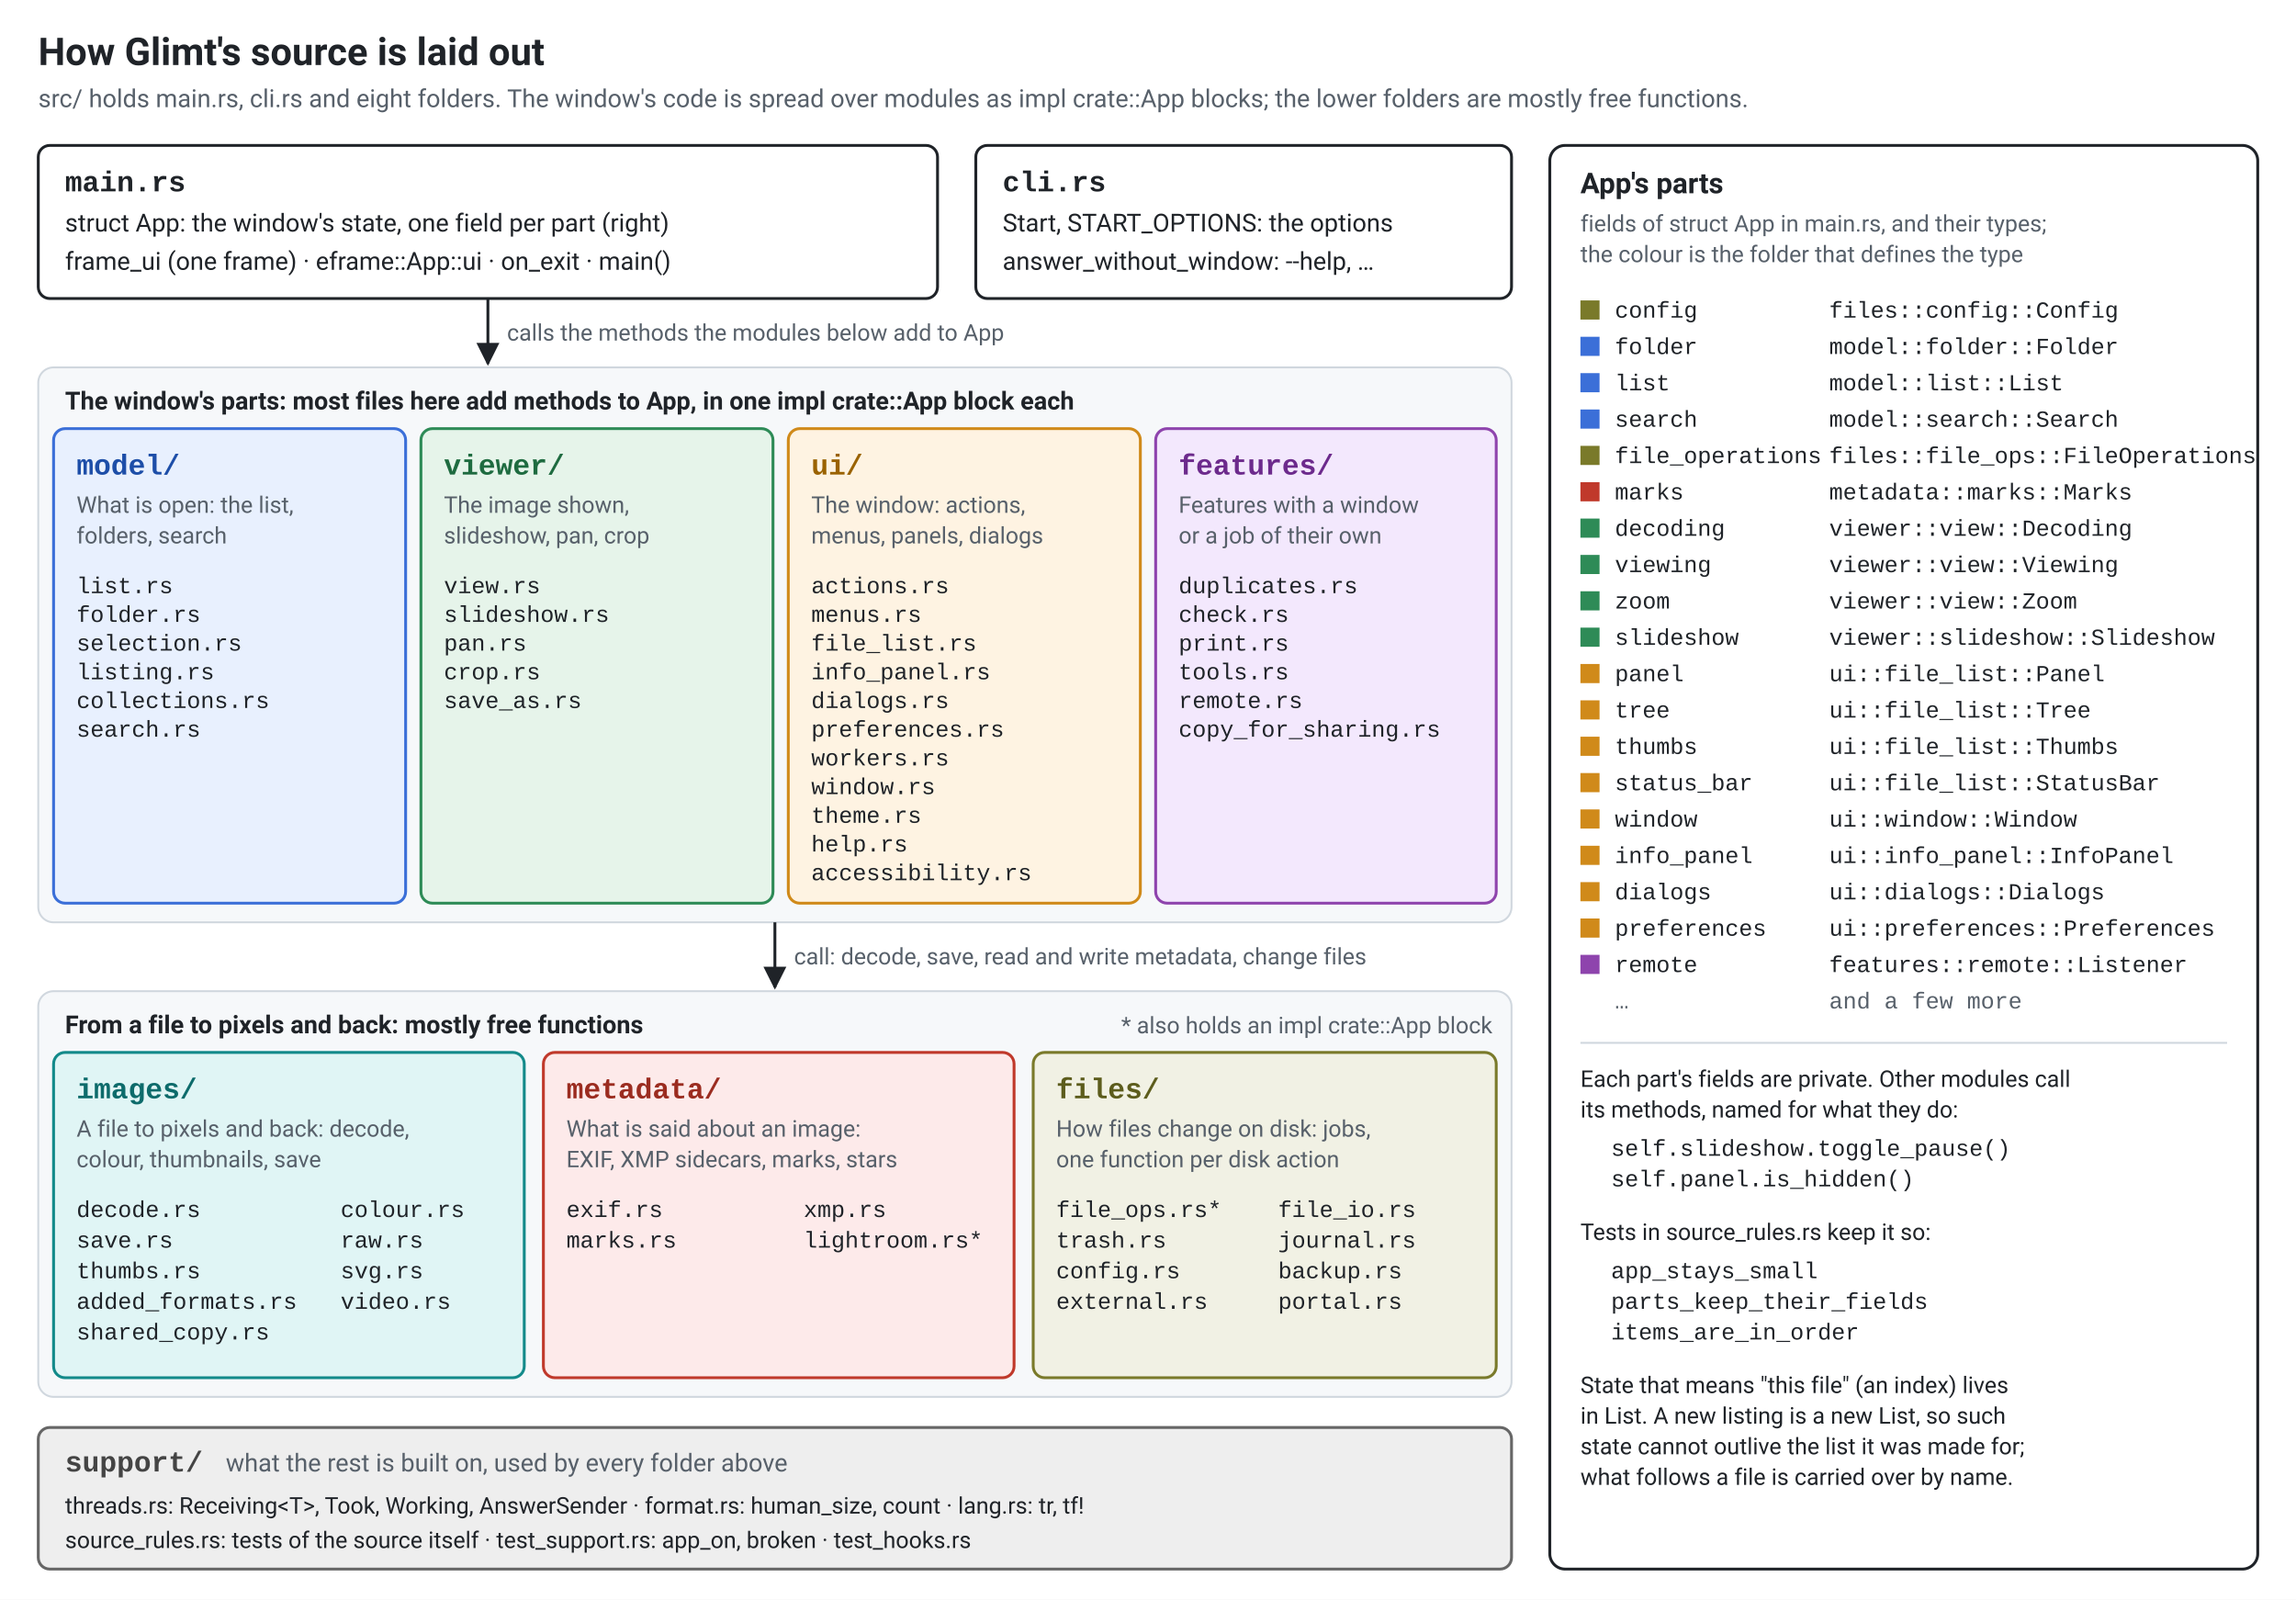
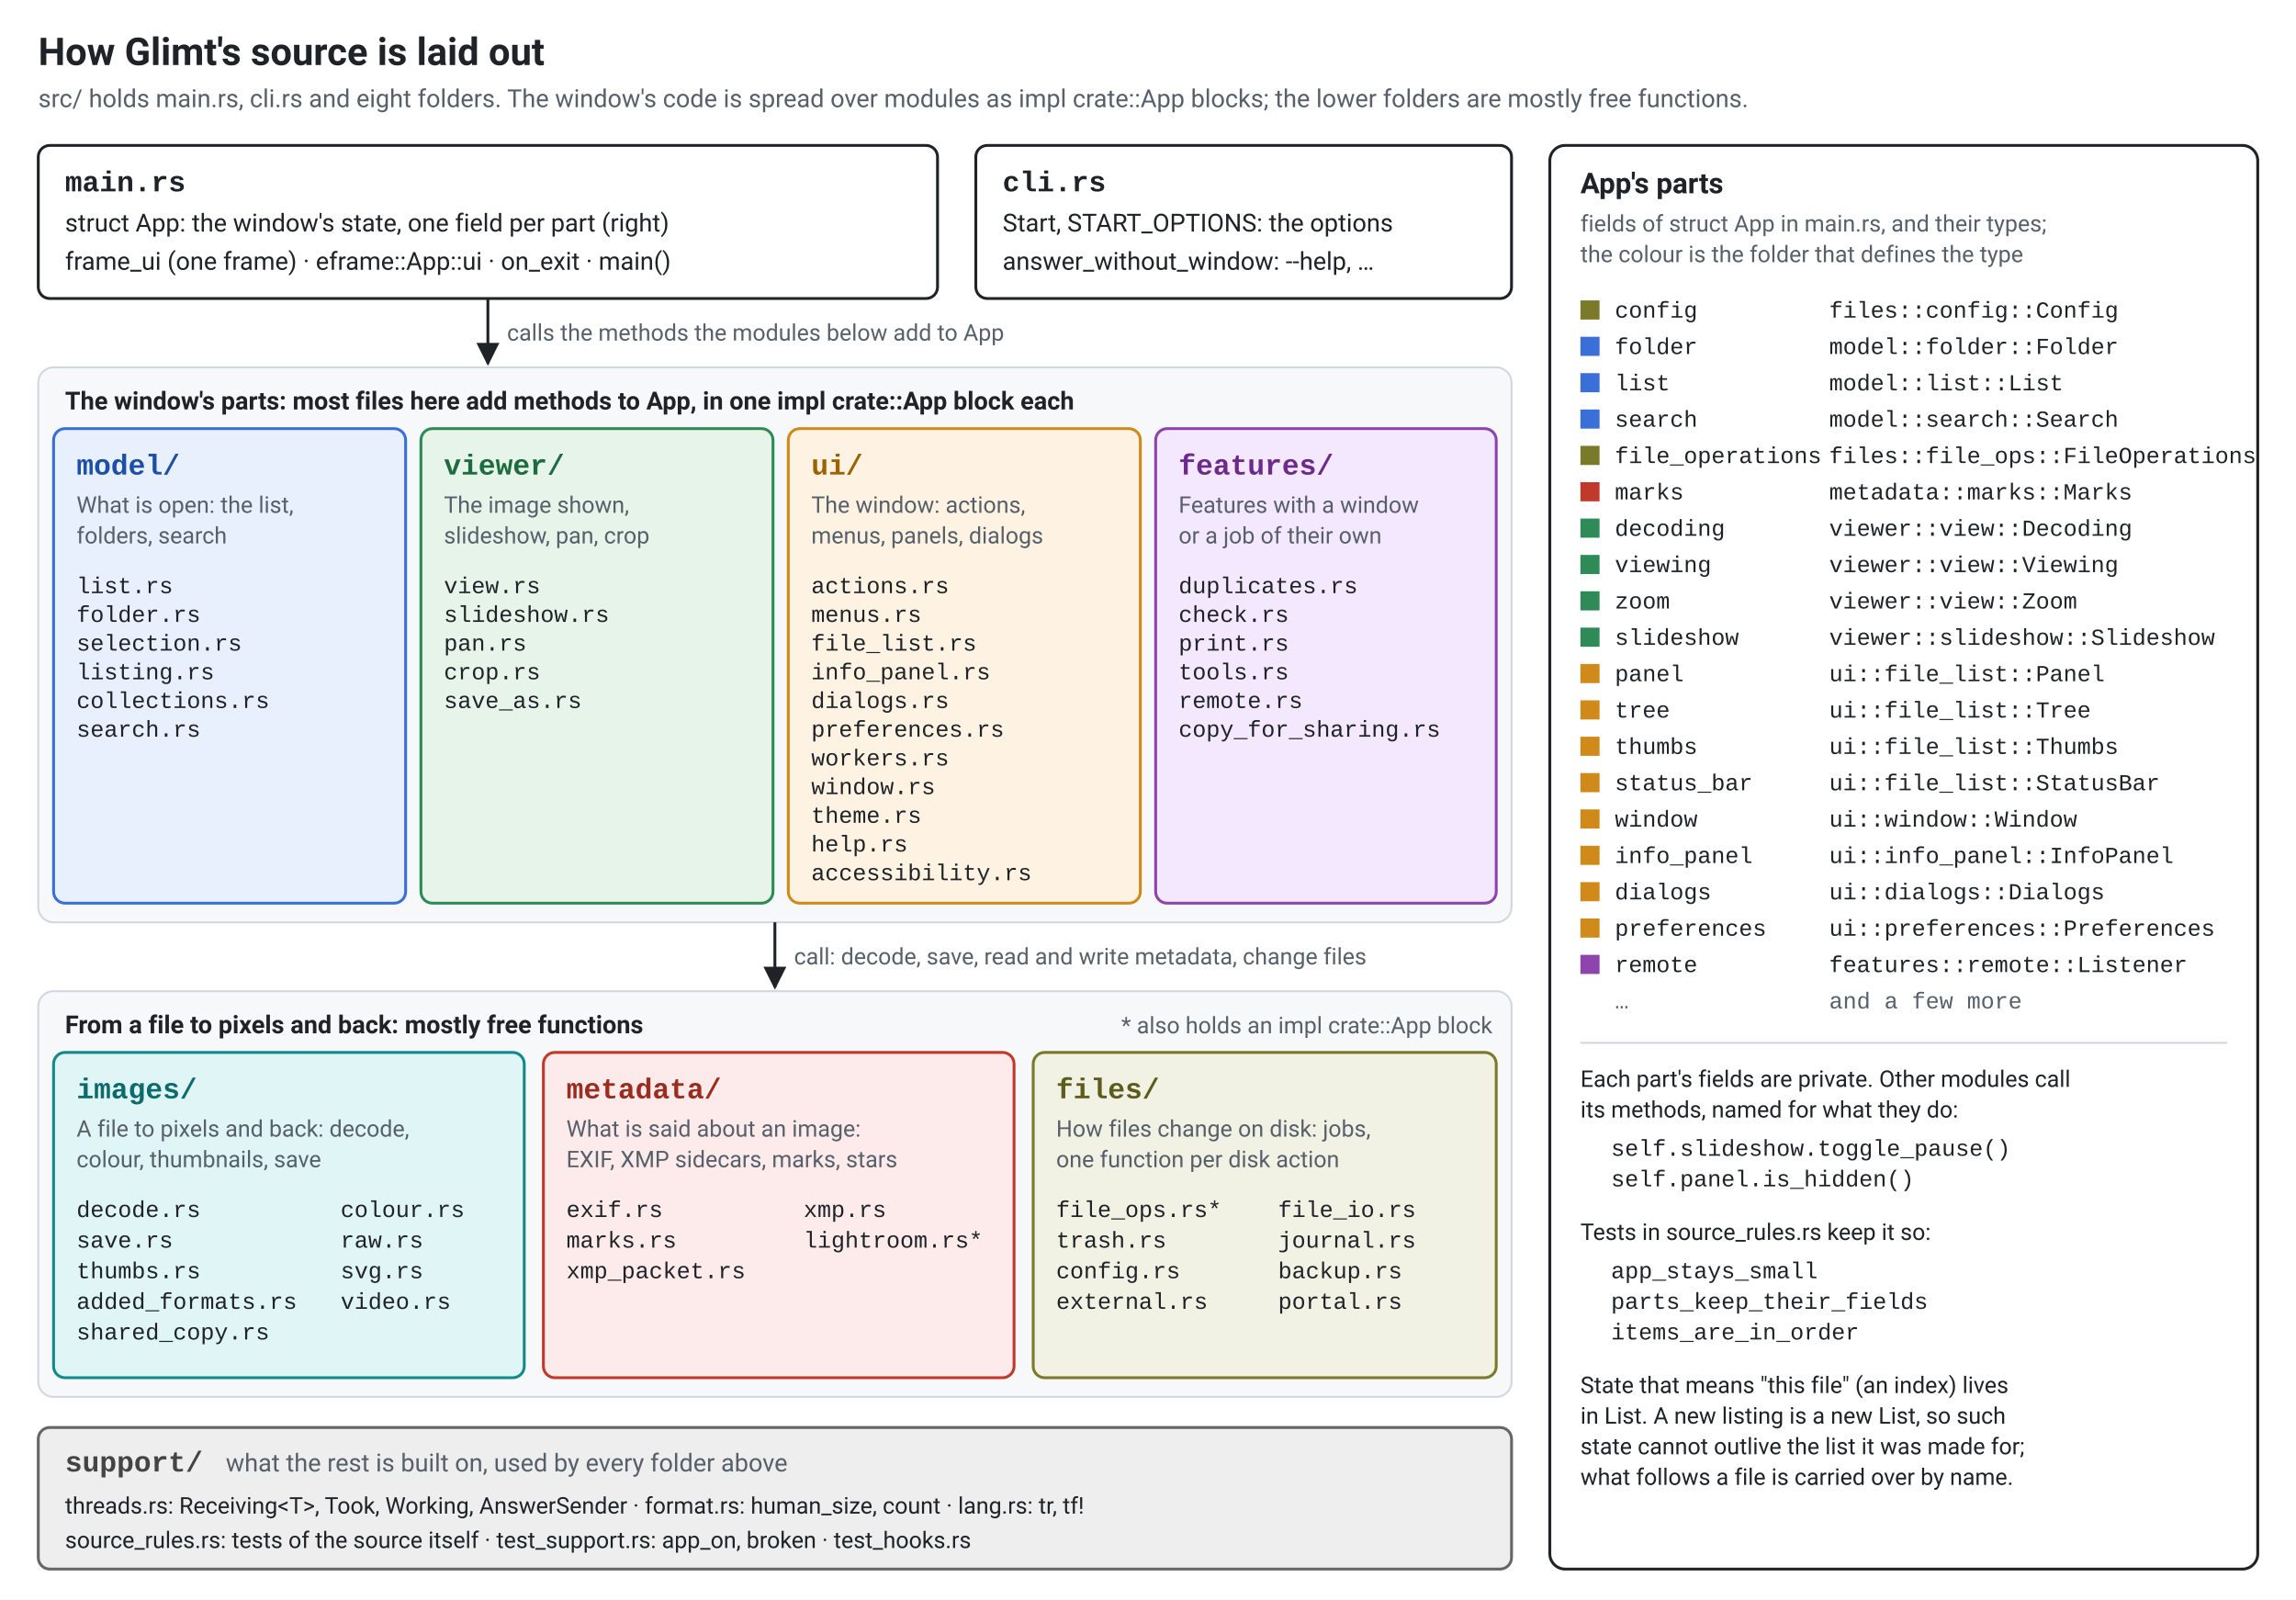
<svg xmlns="http://www.w3.org/2000/svg" viewBox="0 0 1200 836" width="1200" height="836" role="img" aria-label="Glimt's source layout: main.rs holds struct App and the frame; the modules of model, viewer, ui and features add methods to App; images, metadata and files are mostly free functions they call; support is used by all. App's fields are private-field structs, one per part, each from the module whose code uses it.">
  <defs>
    <marker id="arrow" viewBox="0 0 10 10" refX="9" refY="5" markerWidth="8" markerHeight="8" orient="auto-start-reverse">
      <path d="M0,0 L10,5 L0,10 z" fill="#1f2328" />
    </marker>
  </defs>
  <rect x="0" y="0" width="1200" height="836" fill="#ffffff" />
  <g font-family="system-ui, -apple-system, 'Segoe UI', Roboto, 'Helvetica Neue', Arial, sans-serif" fill="#1f2328">
    <text x="20" y="34" font-size="20" font-weight="700">How Glimt's source is laid out</text>
    <text x="20" y="56" font-size="13" fill="#57606a">src/ holds main.rs, cli.rs and eight folders. The window's code is spread over modules as impl crate::App blocks; the lower folders are mostly free functions.</text>
    <rect x="20" y="76" width="470" height="80" rx="6" fill="#ffffff" stroke="#1f2328" stroke-width="1.5" />
    <text x="34" y="100" font-size="15" font-weight="700" font-family="ui-monospace, SFMono-Regular, Menlo, Consolas, 'Liberation Mono', monospace">main.rs</text>
    <text x="34" y="121" font-size="13">struct App: the window's state, one field per part (right)</text>
    <text x="34" y="141" font-size="13">frame_ui (one frame) · eframe::App::ui · on_exit · main()</text>
    <rect x="510" y="76" width="280" height="80" rx="6" fill="#ffffff" stroke="#1f2328" stroke-width="1.5" />
    <text x="524" y="100" font-size="15" font-weight="700" font-family="ui-monospace, SFMono-Regular, Menlo, Consolas, 'Liberation Mono', monospace">cli.rs</text>
    <text x="524" y="121" font-size="13">Start, START_OPTIONS: the options</text>
    <text x="524" y="141" font-size="13">answer_without_window: --help, …</text>
    <line x1="255" y1="156" x2="255" y2="190" stroke="#1f2328" stroke-width="1.5" marker-end="url(#arrow)" />
    <text x="265" y="178" font-size="12" fill="#57606a">calls the methods the modules below add to App</text>
    <rect x="20" y="192" width="770" height="290" rx="8" fill="#f6f8fa" stroke="#d0d7de" />
    <text x="34" y="214" font-size="13" font-weight="700">The window's parts: most files here add methods to App, in one impl crate::App block each</text>
    <rect x="28" y="224" width="184" height="248" rx="6" fill="#e8f0fe" stroke="#3b6fd8" stroke-width="1.5" />
    <text x="40" y="248" font-size="15" font-weight="700" font-family="ui-monospace, SFMono-Regular, Menlo, Consolas, 'Liberation Mono', monospace" fill="#1d4ea8">model/</text>
    <text x="40" y="268" font-size="12" fill="#57606a">What is open: the list,</text>
    <text x="40" y="284" font-size="12" fill="#57606a">folders, search</text>
    <g font-size="12" font-family="ui-monospace, SFMono-Regular, Menlo, Consolas, 'Liberation Mono', monospace">
      <text x="40" y="310">list.rs</text>
      <text x="40" y="325">folder.rs</text>
      <text x="40" y="340">selection.rs</text>
      <text x="40" y="355">listing.rs</text>
      <text x="40" y="370">collections.rs</text>
      <text x="40" y="385">search.rs</text>
    </g>
    <rect x="220" y="224" width="184" height="248" rx="6" fill="#e6f4ea" stroke="#2e8b57" stroke-width="1.5" />
    <text x="232" y="248" font-size="15" font-weight="700" font-family="ui-monospace, SFMono-Regular, Menlo, Consolas, 'Liberation Mono', monospace" fill="#1e6b40">viewer/</text>
    <text x="232" y="268" font-size="12" fill="#57606a">The image shown,</text>
    <text x="232" y="284" font-size="12" fill="#57606a">slideshow, pan, crop</text>
    <g font-size="12" font-family="ui-monospace, SFMono-Regular, Menlo, Consolas, 'Liberation Mono', monospace">
      <text x="232" y="310">view.rs</text>
      <text x="232" y="325">slideshow.rs</text>
      <text x="232" y="340">pan.rs</text>
      <text x="232" y="355">crop.rs</text>
      <text x="232" y="370">save_as.rs</text>
    </g>
    <rect x="412" y="224" width="184" height="248" rx="6" fill="#fef3e2" stroke="#d08a1a" stroke-width="1.5" />
    <text x="424" y="248" font-size="15" font-weight="700" font-family="ui-monospace, SFMono-Regular, Menlo, Consolas, 'Liberation Mono', monospace" fill="#9a6200">ui/</text>
    <text x="424" y="268" font-size="12" fill="#57606a">The window: actions,</text>
    <text x="424" y="284" font-size="12" fill="#57606a">menus, panels, dialogs</text>
    <g font-size="12" font-family="ui-monospace, SFMono-Regular, Menlo, Consolas, 'Liberation Mono', monospace">
      <text x="424" y="310">actions.rs</text>
      <text x="424" y="325">menus.rs</text>
      <text x="424" y="340">file_list.rs</text>
      <text x="424" y="355">info_panel.rs</text>
      <text x="424" y="370">dialogs.rs</text>
      <text x="424" y="385">preferences.rs</text>
      <text x="424" y="400">workers.rs</text>
      <text x="424" y="415">window.rs</text>
      <text x="424" y="430">theme.rs</text>
      <text x="424" y="445">help.rs</text>
      <text x="424" y="460">accessibility.rs</text>
    </g>
    <rect x="604" y="224" width="178" height="248" rx="6" fill="#f3e8fd" stroke="#8e44ad" stroke-width="1.5" />
    <text x="616" y="248" font-size="15" font-weight="700" font-family="ui-monospace, SFMono-Regular, Menlo, Consolas, 'Liberation Mono', monospace" fill="#6c2a8c">features/</text>
    <text x="616" y="268" font-size="12" fill="#57606a">Features with a window</text>
    <text x="616" y="284" font-size="12" fill="#57606a">or a job of their own</text>
    <g font-size="12" font-family="ui-monospace, SFMono-Regular, Menlo, Consolas, 'Liberation Mono', monospace">
      <text x="616" y="310">duplicates.rs</text>
      <text x="616" y="325">check.rs</text>
      <text x="616" y="340">print.rs</text>
      <text x="616" y="355">tools.rs</text>
      <text x="616" y="370">remote.rs</text>
      <text x="616" y="385">copy_for_sharing.rs</text>
    </g>
    <line x1="405" y1="482" x2="405" y2="516" stroke="#1f2328" stroke-width="1.5" marker-end="url(#arrow)" />
    <text x="415" y="504" font-size="12" fill="#57606a">call: decode, save, read and write metadata, change files</text>
    <rect x="20" y="518" width="770" height="212" rx="8" fill="#f6f8fa" stroke="#d0d7de" />
    <text x="34" y="540" font-size="13" font-weight="700">From a file to pixels and back: mostly free functions</text>
    <text x="780" y="540" font-size="12" fill="#57606a" text-anchor="end">* also holds an impl crate::App block</text>
    <rect x="28" y="550" width="246" height="170" rx="6" fill="#e0f5f5" stroke="#138a8a" stroke-width="1.5" />
    <text x="40" y="574" font-size="15" font-weight="700" font-family="ui-monospace, SFMono-Regular, Menlo, Consolas, 'Liberation Mono', monospace" fill="#0d6b6b">images/</text>
    <text x="40" y="594" font-size="12" fill="#57606a">A file to pixels and back: decode,</text>
    <text x="40" y="610" font-size="12" fill="#57606a">colour, thumbnails, save</text>
    <g font-size="12" font-family="ui-monospace, SFMono-Regular, Menlo, Consolas, 'Liberation Mono', monospace">
      <text x="40" y="636">decode.rs</text>
      <text x="178" y="636">colour.rs</text>
      <text x="40" y="652">save.rs</text>
      <text x="178" y="652">raw.rs</text>
      <text x="40" y="668">thumbs.rs</text>
      <text x="178" y="668">svg.rs</text>
      <text x="40" y="684">added_formats.rs</text>
      <text x="178" y="684">video.rs</text>
      <text x="40" y="700">shared_copy.rs</text>
    </g>
    <rect x="284" y="550" width="246" height="170" rx="6" fill="#fdeaea" stroke="#c0392b" stroke-width="1.5" />
    <text x="296" y="574" font-size="15" font-weight="700" font-family="ui-monospace, SFMono-Regular, Menlo, Consolas, 'Liberation Mono', monospace" fill="#9b2c20">metadata/</text>
    <text x="296" y="594" font-size="12" fill="#57606a">What is said about an image:</text>
    <text x="296" y="610" font-size="12" fill="#57606a">EXIF, XMP sidecars, marks, stars</text>
    <g font-size="12" font-family="ui-monospace, SFMono-Regular, Menlo, Consolas, 'Liberation Mono', monospace">
      <text x="296" y="636">exif.rs</text>
      <text x="420" y="636">xmp.rs</text>
      <text x="296" y="652">marks.rs</text>
      <text x="420" y="652">lightroom.rs*</text>
+       <text x="296" y="668">xmp_packet.rs</text>
    </g>
    <rect x="540" y="550" width="242" height="170" rx="6" fill="#f1f1e4" stroke="#7a7a2a" stroke-width="1.5" />
    <text x="552" y="574" font-size="15" font-weight="700" font-family="ui-monospace, SFMono-Regular, Menlo, Consolas, 'Liberation Mono', monospace" fill="#5c5c1c">files/</text>
    <text x="552" y="594" font-size="12" fill="#57606a">How files change on disk: jobs,</text>
    <text x="552" y="610" font-size="12" fill="#57606a">one function per disk action</text>
    <g font-size="12" font-family="ui-monospace, SFMono-Regular, Menlo, Consolas, 'Liberation Mono', monospace">
      <text x="552" y="636">file_ops.rs*</text>
      <text x="668" y="636">file_io.rs</text>
      <text x="552" y="652">trash.rs</text>
      <text x="668" y="652">journal.rs</text>
      <text x="552" y="668">config.rs</text>
      <text x="668" y="668">backup.rs</text>
      <text x="552" y="684">external.rs</text>
      <text x="668" y="684">portal.rs</text>
    </g>
    <rect x="20" y="746" width="770" height="74" rx="6" fill="#eeeeee" stroke="#666666" stroke-width="1.5" />
    <text x="34" y="769" font-size="15" font-weight="700" font-family="ui-monospace, SFMono-Regular, Menlo, Consolas, 'Liberation Mono', monospace" fill="#444444">support/</text>
    <text x="118" y="769" font-size="13" fill="#57606a">what the rest is built on, used by every folder above</text>
    <text x="34" y="791" font-size="12">threads.rs: Receiving&lt;T&gt;, Took, Working, AnswerSender · format.rs: human_size, count · lang.rs: tr, tf!</text>
    <text x="34" y="809" font-size="12">source_rules.rs: tests of the source itself · test_support.rs: app_on, broken · test_hooks.rs</text>
    <rect x="810" y="76" width="370" height="744" rx="8" fill="#ffffff" stroke="#1f2328" stroke-width="1.5" />
    <text x="826" y="101" font-size="15" font-weight="700">App's parts</text>
    <text x="826" y="121" font-size="12" fill="#57606a">fields of struct App in main.rs, and their types;</text>
    <text x="826" y="137" font-size="12" fill="#57606a">the colour is the folder that defines the type</text>
    <g font-size="12" font-family="ui-monospace, SFMono-Regular, Menlo, Consolas, 'Liberation Mono', monospace">
      <rect x="826" y="157" width="10" height="10" fill="#7a7a2a" />
      <text x="844" y="166">config</text>
      <text x="956" y="166">files::config::Config</text>
      <rect x="826" y="176" width="10" height="10" fill="#3b6fd8" />
      <text x="844" y="185">folder</text>
      <text x="956" y="185">model::folder::Folder</text>
      <rect x="826" y="195" width="10" height="10" fill="#3b6fd8" />
      <text x="844" y="204">list</text>
      <text x="956" y="204">model::list::List</text>
      <rect x="826" y="214" width="10" height="10" fill="#3b6fd8" />
      <text x="844" y="223">search</text>
      <text x="956" y="223">model::search::Search</text>
      <rect x="826" y="233" width="10" height="10" fill="#7a7a2a" />
      <text x="844" y="242">file_operations</text>
      <text x="956" y="242">files::file_ops::FileOperations</text>
      <rect x="826" y="252" width="10" height="10" fill="#c0392b" />
      <text x="844" y="261">marks</text>
      <text x="956" y="261">metadata::marks::Marks</text>
      <rect x="826" y="271" width="10" height="10" fill="#2e8b57" />
      <text x="844" y="280">decoding</text>
      <text x="956" y="280">viewer::view::Decoding</text>
      <rect x="826" y="290" width="10" height="10" fill="#2e8b57" />
      <text x="844" y="299">viewing</text>
      <text x="956" y="299">viewer::view::Viewing</text>
      <rect x="826" y="309" width="10" height="10" fill="#2e8b57" />
      <text x="844" y="318">zoom</text>
      <text x="956" y="318">viewer::view::Zoom</text>
      <rect x="826" y="328" width="10" height="10" fill="#2e8b57" />
      <text x="844" y="337">slideshow</text>
      <text x="956" y="337">viewer::slideshow::Slideshow</text>
      <rect x="826" y="347" width="10" height="10" fill="#d08a1a" />
      <text x="844" y="356">panel</text>
      <text x="956" y="356">ui::file_list::Panel</text>
      <rect x="826" y="366" width="10" height="10" fill="#d08a1a" />
      <text x="844" y="375">tree</text>
      <text x="956" y="375">ui::file_list::Tree</text>
      <rect x="826" y="385" width="10" height="10" fill="#d08a1a" />
      <text x="844" y="394">thumbs</text>
      <text x="956" y="394">ui::file_list::Thumbs</text>
      <rect x="826" y="404" width="10" height="10" fill="#d08a1a" />
      <text x="844" y="413">status_bar</text>
      <text x="956" y="413">ui::file_list::StatusBar</text>
      <rect x="826" y="423" width="10" height="10" fill="#d08a1a" />
      <text x="844" y="432">window</text>
      <text x="956" y="432">ui::window::Window</text>
      <rect x="826" y="442" width="10" height="10" fill="#d08a1a" />
      <text x="844" y="451">info_panel</text>
      <text x="956" y="451">ui::info_panel::InfoPanel</text>
      <rect x="826" y="461" width="10" height="10" fill="#d08a1a" />
      <text x="844" y="470">dialogs</text>
      <text x="956" y="470">ui::dialogs::Dialogs</text>
      <rect x="826" y="480" width="10" height="10" fill="#d08a1a" />
      <text x="844" y="489">preferences</text>
      <text x="956" y="489">ui::preferences::Preferences</text>
      <rect x="826" y="499" width="10" height="10" fill="#8e44ad" />
      <text x="844" y="508">remote</text>
      <text x="956" y="508">features::remote::Listener</text>
      <text x="844" y="527" fill="#57606a">…</text>
      <text x="956" y="527" fill="#57606a">and a few more</text>
    </g>
    <line x1="826" y1="545" x2="1164" y2="545" stroke="#d0d7de" />
    <text x="826" y="568" font-size="12">Each part's fields are private. Other modules call</text>
    <text x="826" y="584" font-size="12">its methods, named for what they do:</text>
    <text x="842" y="604" font-size="12" font-family="ui-monospace, SFMono-Regular, Menlo, Consolas, 'Liberation Mono', monospace">self.slideshow.toggle_pause()</text>
    <text x="842" y="620" font-size="12" font-family="ui-monospace, SFMono-Regular, Menlo, Consolas, 'Liberation Mono', monospace">self.panel.is_hidden()</text>
    <text x="826" y="648" font-size="12">Tests in source_rules.rs keep it so:</text>
    <text x="842" y="668" font-size="12" font-family="ui-monospace, SFMono-Regular, Menlo, Consolas, 'Liberation Mono', monospace">app_stays_small</text>
    <text x="842" y="684" font-size="12" font-family="ui-monospace, SFMono-Regular, Menlo, Consolas, 'Liberation Mono', monospace">parts_keep_their_fields</text>
    <text x="842" y="700" font-size="12" font-family="ui-monospace, SFMono-Regular, Menlo, Consolas, 'Liberation Mono', monospace">items_are_in_order</text>
    <text x="826" y="728" font-size="12">State that means "this file" (an index) lives</text>
    <text x="826" y="744" font-size="12">in List. A new listing is a new List, so such</text>
    <text x="826" y="760" font-size="12">state cannot outlive the list it was made for;</text>
    <text x="826" y="776" font-size="12">what follows a file is carried over by name.</text>
  </g>
</svg>
